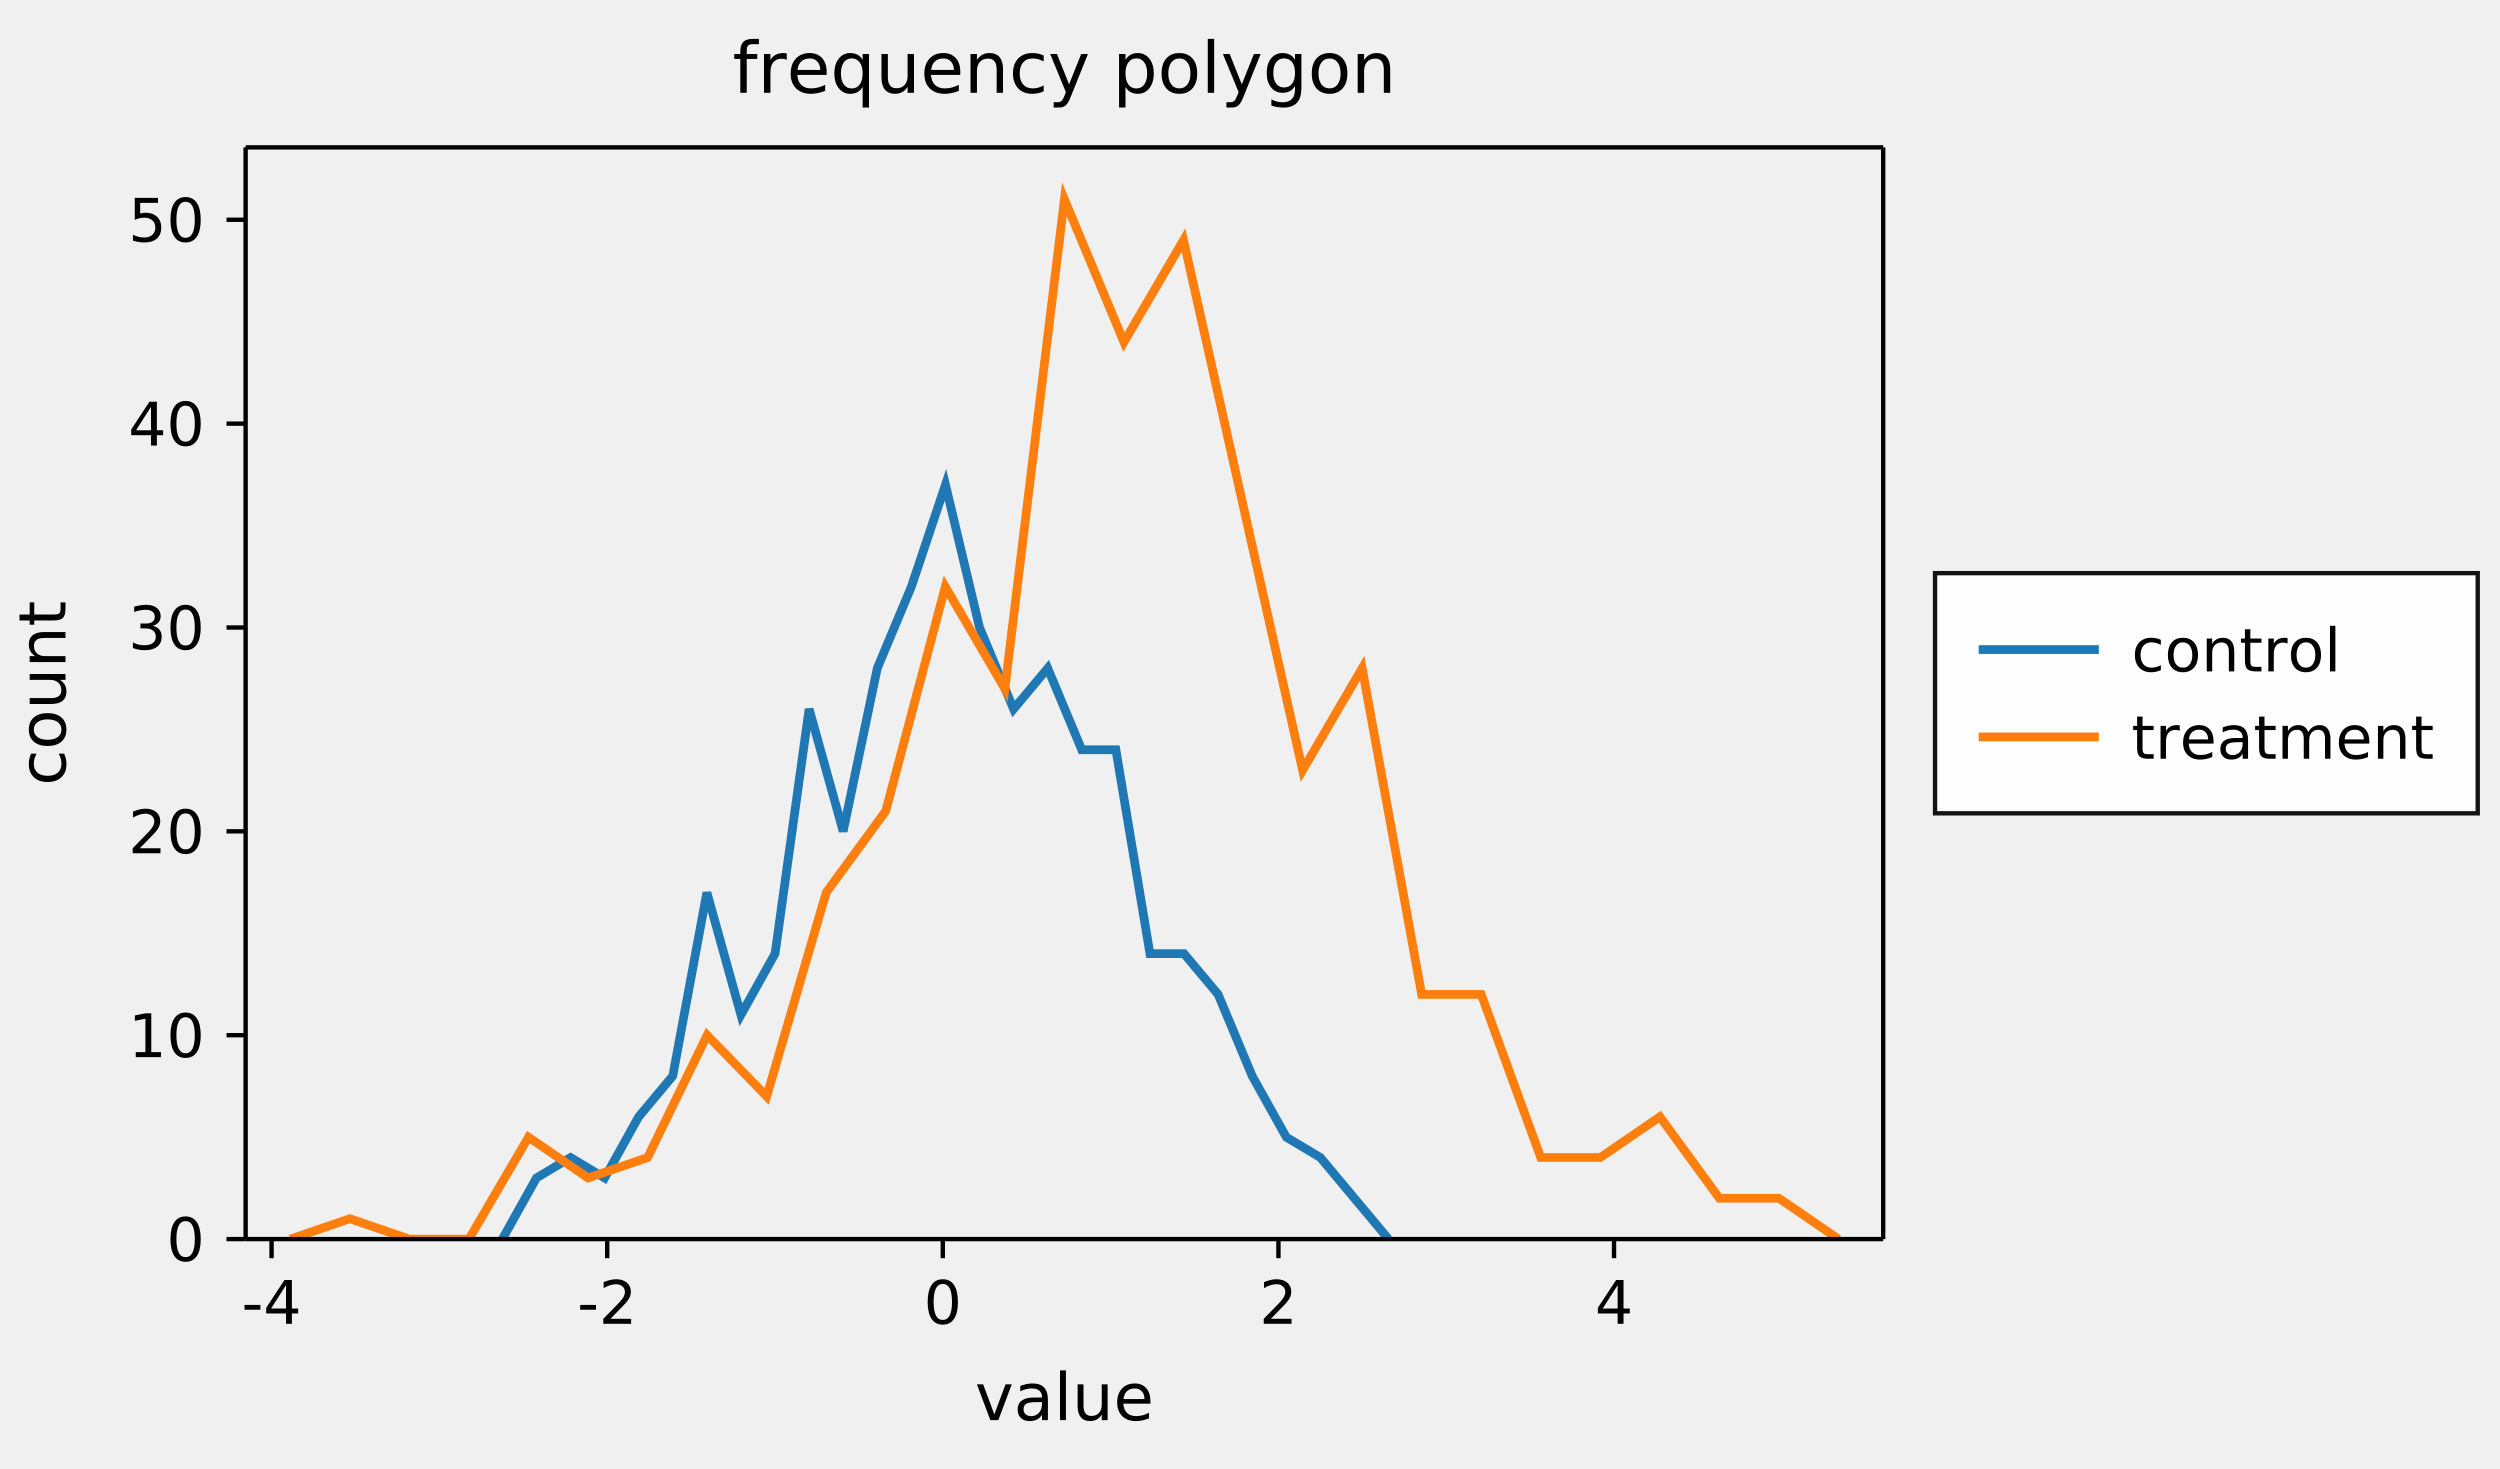
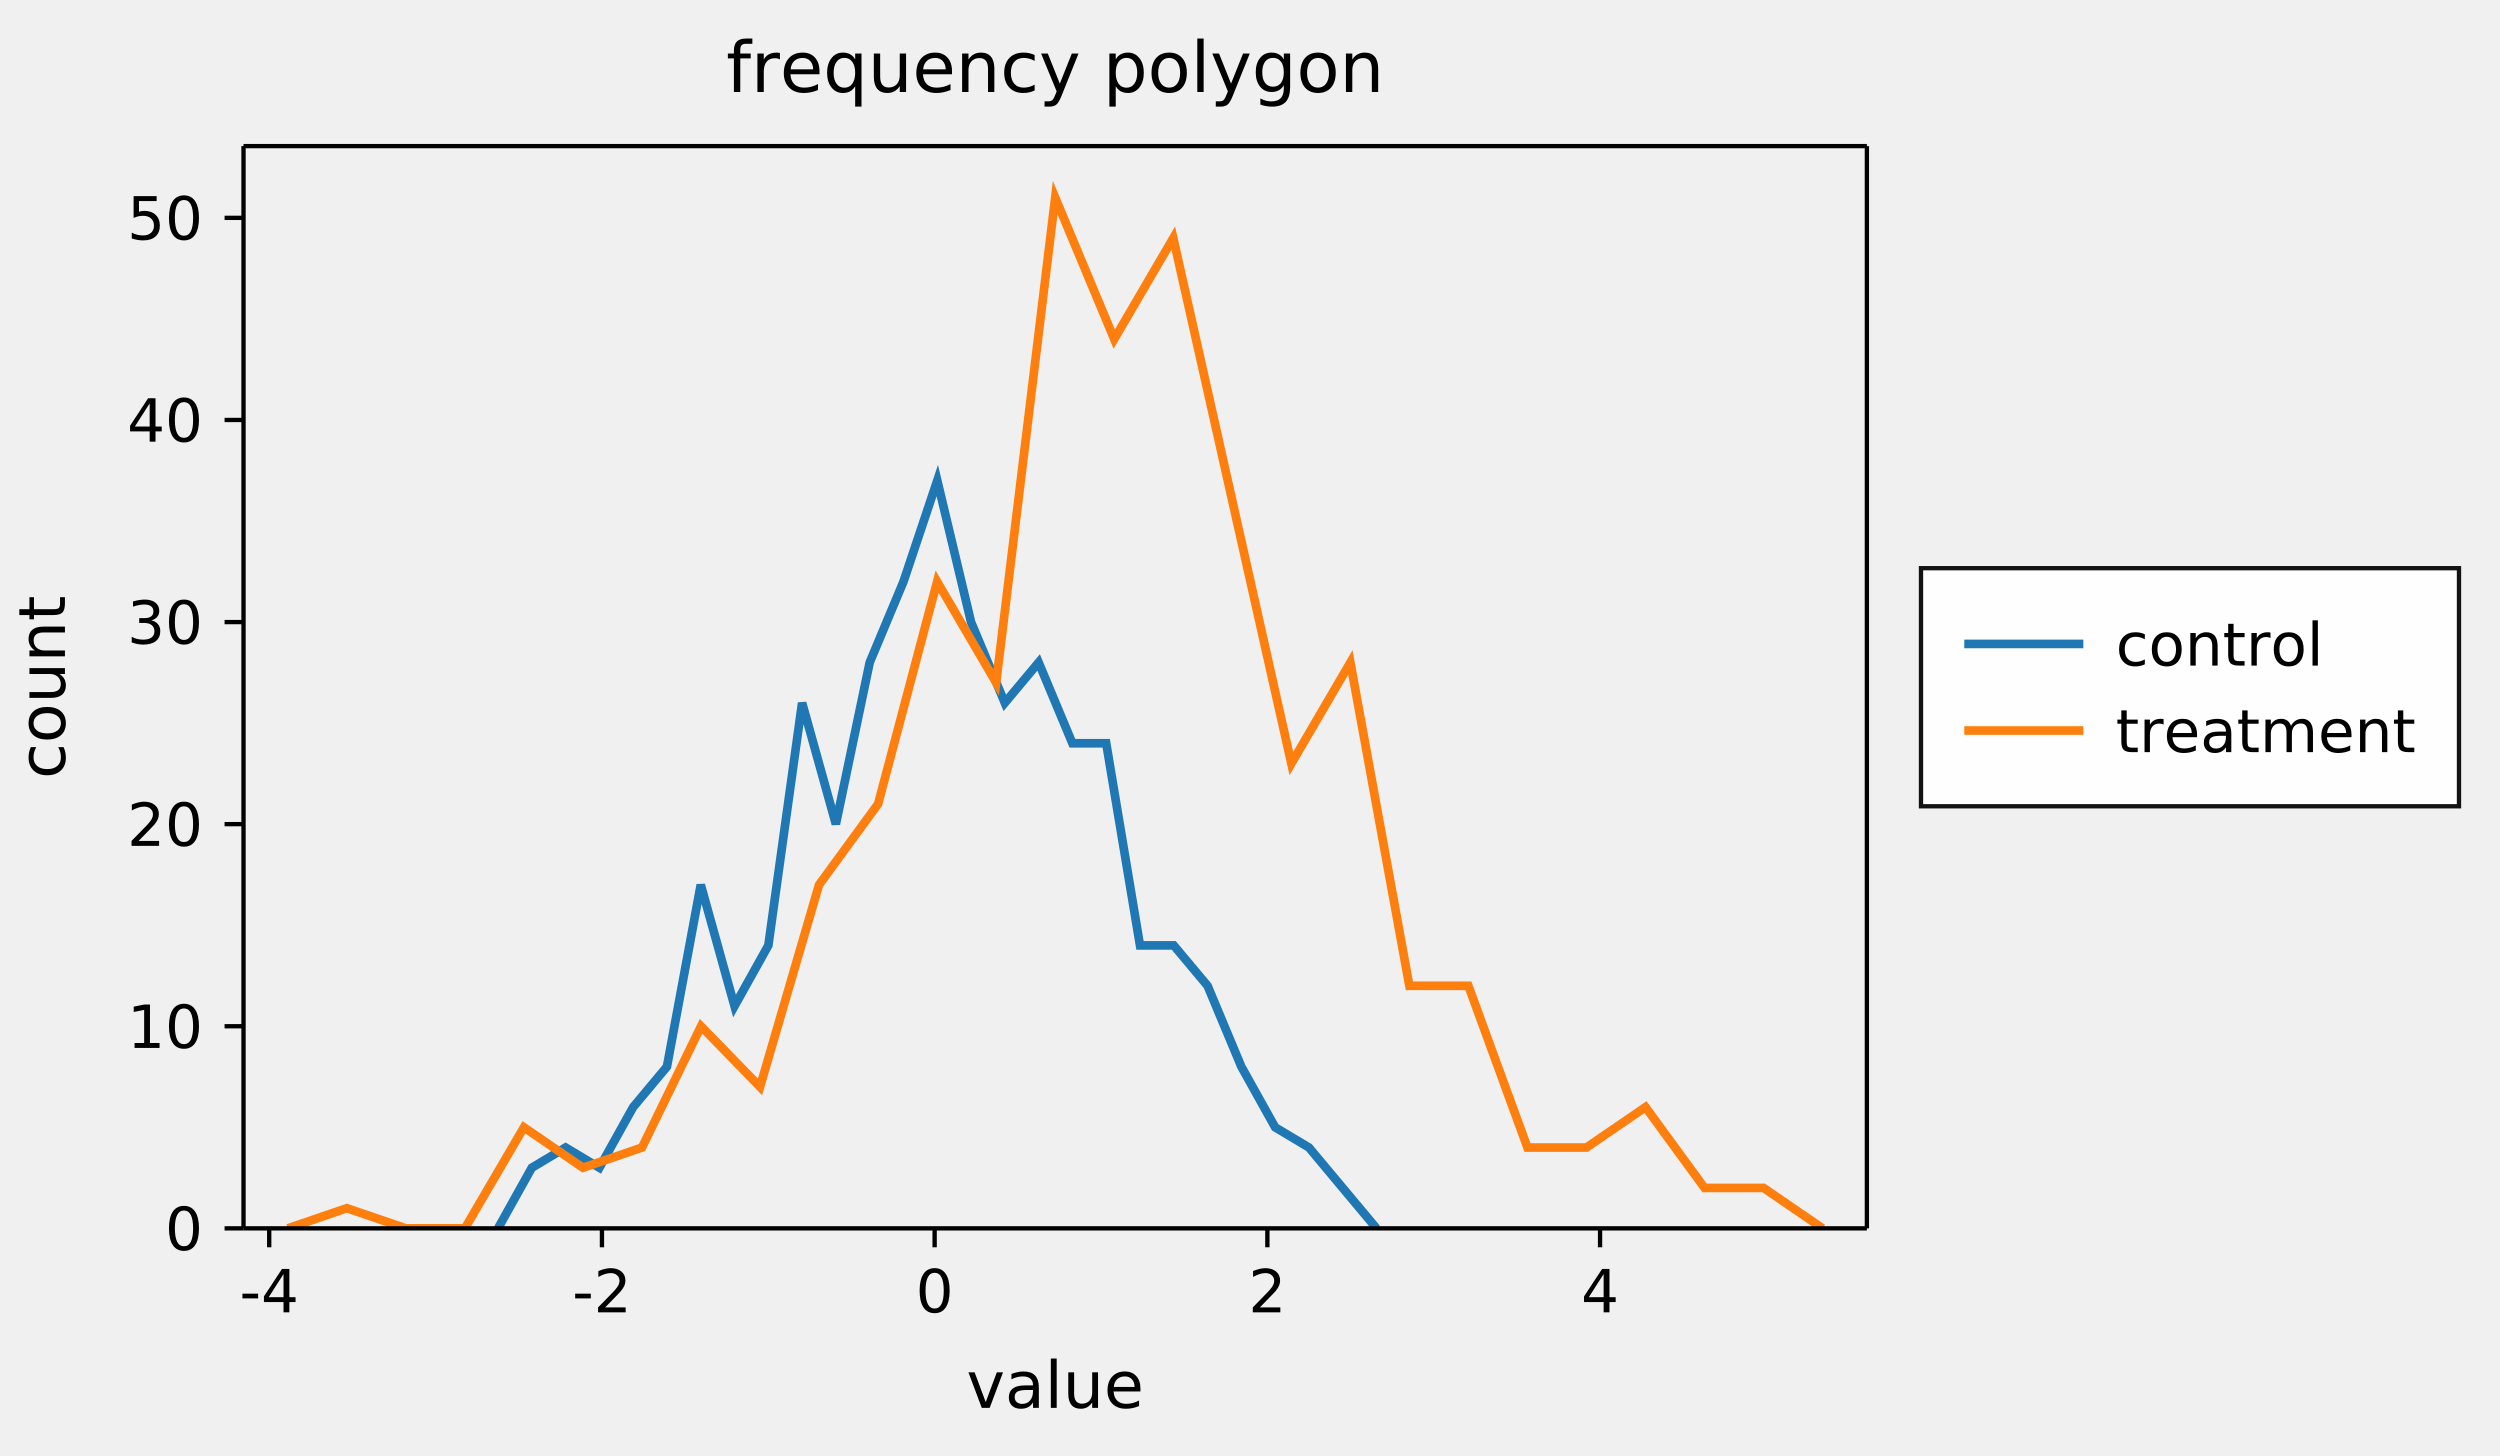
- <svg xmlns="http://www.w3.org/2000/svg" width="458" height="269" viewBox="0 0 458 269" font-family="DejaVu Sans, Bitstream Vera Sans, Verdana, Arial, sans-serif" font-size="11" style="background:#fff" data-plotlet-version="0.4.3" data-plotlet-schema="2" data-plotlet-kind="figure">
-   <g transform="translate(45,27)" data-plotlet-kind="panel" data-plotlet-title="frequency polygon" data-plotlet-xlabel="value" data-plotlet-ylabel="count" data-plotlet-xscale="linear" data-plotlet-yscale="linear" data-plotlet-xlim="-4.15454370502,5.6038723569" data-plotlet-ylim="0,53.55" data-plotlet-panel-bbox="0,0,458,269" data-plotlet-data-area="45,27,300,200">
+ <svg xmlns="http://www.w3.org/2000/svg" width="462" height="269" viewBox="0 0 462 269" font-family="DejaVu Sans, Bitstream Vera Sans, Verdana, Arial, sans-serif" font-size="11" style="background:#fff" data-plotlet-version="0.4.5" data-plotlet-schema="2" data-plotlet-kind="figure">
+   <g transform="translate(45,27)" data-plotlet-kind="panel" data-plotlet-title="frequency polygon" data-plotlet-xlabel="value" data-plotlet-ylabel="count" data-plotlet-xscale="linear" data-plotlet-yscale="linear" data-plotlet-xlim="-4.15454370502,5.6038723569" data-plotlet-ylim="0,53.55" data-plotlet-panel-bbox="0,0,462,269" data-plotlet-data-area="45,27,300,200">
    <svg x="0" y="0" width="300" height="200" overflow="hidden">
      <g class="plotlet-artist" data-plotlet-type="freqpoly" data-plotlet-index="0" data-plotlet-label="control" data-plotlet-color="#1f77b4">
        <path d="M47.03,200.00 L53.28,188.80 L59.52,185.06 L65.77,188.80 L72.01,177.59 L78.25,170.12 L84.50,136.51 L90.74,158.92 L96.99,147.71 L103.23,102.89 L109.47,125.30 L115.72,95.42 L121.96,80.49 L128.21,61.81 L134.45,87.96 L140.69,102.89 L146.94,95.42 L153.18,110.36 L159.43,110.36 L165.67,147.71 L171.91,147.71 L178.16,155.18 L184.40,170.12 L190.65,181.33 L196.89,185.06 L203.13,192.53 L209.38,200.00" fill="none" stroke="#1f77b4" stroke-width="1.6" />
      </g>
      <g class="plotlet-artist" data-plotlet-type="freqpoly" data-plotlet-index="1" data-plotlet-label="treatment" data-plotlet-color="#ff7f0e">
        <path d="M8.18,200.00 L19.09,196.27 L30.00,200.00 L40.91,200.00 L51.82,181.33 L62.73,188.80 L73.64,185.06 L84.55,162.65 L95.45,173.86 L106.36,136.51 L117.27,121.57 L128.18,80.49 L139.09,99.16 L150.00,9.52 L160.91,35.67 L171.82,16.99 L182.73,65.55 L193.64,114.10 L204.55,95.42 L215.45,155.18 L226.36,155.18 L237.27,185.06 L248.18,185.06 L259.09,177.59 L270.00,192.53 L280.91,192.53 L291.82,200.00" fill="none" stroke="#ff7f0e" stroke-width="1.6" />
      </g>
    </svg>
    <line x1="0" y1="0" x2="300" y2="0" stroke="#000000" stroke-width="0.8" />
    <line x1="0" y1="200" x2="300" y2="200" stroke="#000000" stroke-width="0.8" />
    <line x1="0" y1="0" x2="0" y2="200" stroke="#000000" stroke-width="0.8" />
    <line x1="300" y1="0" x2="300" y2="200" stroke="#000000" stroke-width="0.8" />
    <line x1="4.75" x2="4.75" y1="200" y2="203.5" stroke="#000000" stroke-width="0.8" />
    <path d="M-0.196 212.065H2.699V212.946H-0.196ZM7.394 208.445 4.654 212.726H7.394ZM7.109 207.5H8.473V212.726H9.617V213.628H8.473V215.519H7.394V213.628H3.774V212.581Z" fill="#000" />
    <line x1="66.24" x2="66.24" y1="200" y2="203.5" stroke="#000000" stroke-width="0.8" />
    <path d="M61.29 212.065H64.185V212.946H61.29ZM66.833 214.606H70.619V215.519H65.527V214.606Q66.145 213.967 67.211 212.89Q68.277 211.813 68.551 211.501Q69.072 210.916 69.279 210.51Q69.486 210.105 69.486 209.713Q69.486 209.074 69.038 208.671Q68.589 208.268 67.869 208.268Q67.359 208.268 66.792 208.445Q66.226 208.623 65.581 208.982V207.887Q66.236 207.624 66.806 207.489Q67.375 207.355 67.848 207.355Q69.094 207.355 69.835 207.978Q70.576 208.601 70.576 209.643Q70.576 210.137 70.391 210.58Q70.206 211.023 69.717 211.625Q69.583 211.781 68.863 212.525Q68.143 213.269 66.833 214.606Z" fill="#000" />
    <line x1="127.72" x2="127.72" y1="200" y2="203.5" stroke="#000000" stroke-width="0.8" />
    <path d="M127.719 208.214Q126.881 208.214 126.46 209.039Q126.038 209.863 126.038 211.518Q126.038 213.167 126.46 213.991Q126.881 214.815 127.719 214.815Q128.562 214.815 128.984 213.991Q129.406 213.167 129.406 211.518Q129.406 209.863 128.984 209.039Q128.562 208.214 127.719 208.214ZM127.719 207.355Q129.067 207.355 129.779 208.421Q130.491 209.487 130.491 211.518Q130.491 213.542 129.779 214.609Q129.067 215.675 127.719 215.675Q126.371 215.675 125.659 214.609Q124.948 213.542 124.948 211.518Q124.948 209.487 125.659 208.421Q126.371 207.355 127.719 207.355Z" fill="#000" />
    <line x1="189.21" x2="189.21" y1="200" y2="203.5" stroke="#000000" stroke-width="0.8" />
    <path d="M187.819 214.606H191.605V215.519H186.514V214.606Q187.131 213.967 188.197 212.89Q189.264 211.813 189.538 211.501Q190.059 210.916 190.265 210.51Q190.472 210.105 190.472 209.713Q190.472 209.074 190.024 208.671Q189.575 208.268 188.855 208.268Q188.345 208.268 187.779 208.445Q187.212 208.623 186.567 208.982V207.887Q187.223 207.624 187.792 207.489Q188.361 207.355 188.834 207.355Q190.08 207.355 190.821 207.978Q191.562 208.601 191.562 209.643Q191.562 210.137 191.377 210.58Q191.192 211.023 190.703 211.625Q190.569 211.781 189.849 212.525Q189.129 213.269 187.819 214.606Z" fill="#000" />
    <line x1="250.69" x2="250.69" y1="200" y2="203.5" stroke="#000000" stroke-width="0.8" />
    <path d="M251.351 208.445 248.611 212.726H251.351ZM251.066 207.5H252.43V212.726H253.574V213.628H252.43V215.519H251.351V213.628H247.73V212.581Z" fill="#000" />
    <line x1="0" x2="-3.5" y1="200.00" y2="200.00" stroke="#000000" stroke-width="0.8" />
    <path d="M-11.002 196.705Q-11.84 196.705 -12.261 197.529Q-12.683 198.354 -12.683 200.008Q-12.683 201.657 -12.261 202.481Q-11.84 203.306 -11.002 203.306Q-10.159 203.306 -9.737 202.481Q-9.315 201.657 -9.315 200.008Q-9.315 198.354 -9.737 197.529Q-10.159 196.705 -11.002 196.705ZM-11.002 195.845Q-9.654 195.845 -8.942 196.912Q-8.23 197.978 -8.23 200.008Q-8.23 202.033 -8.942 203.099Q-9.654 204.165 -11.002 204.165Q-12.35 204.165 -13.062 203.099Q-13.773 202.033 -13.773 200.008Q-13.773 197.978 -13.062 196.912Q-12.35 195.845 -11.002 195.845Z" fill="#000" />
    <line x1="0" x2="-3.5" y1="162.65" y2="162.65" stroke="#000000" stroke-width="0.8" />
    <path d="M-20.133 165.748H-18.36V159.63L-20.289 160.017V159.029L-18.371 158.642H-17.286V165.748H-15.514V166.661H-20.133ZM-11.002 159.357Q-11.84 159.357 -12.261 160.181Q-12.683 161.005 -12.683 162.66Q-12.683 164.309 -12.261 165.133Q-11.84 165.958 -11.002 165.958Q-10.159 165.958 -9.737 165.133Q-9.315 164.309 -9.315 162.66Q-9.315 161.005 -9.737 160.181Q-10.159 159.357 -11.002 159.357ZM-11.002 158.497Q-9.654 158.497 -8.942 159.563Q-8.23 160.63 -8.23 162.66Q-8.23 164.685 -8.942 165.751Q-9.654 166.817 -11.002 166.817Q-12.35 166.817 -13.062 165.751Q-13.773 164.685 -13.773 162.66Q-13.773 160.63 -13.062 159.563Q-12.35 158.497 -11.002 158.497Z" fill="#000" />
    <line x1="0" x2="-3.5" y1="125.30" y2="125.30" stroke="#000000" stroke-width="0.8" />
    <path d="M-19.386 128.4H-15.6V129.313H-20.691V128.4Q-20.074 127.761 -19.008 126.684Q-17.941 125.607 -17.667 125.295Q-17.146 124.71 -16.94 124.304Q-16.733 123.899 -16.733 123.507Q-16.733 122.868 -17.181 122.465Q-17.63 122.062 -18.35 122.062Q-18.86 122.062 -19.427 122.239Q-19.993 122.416 -20.638 122.776V121.681Q-19.982 121.417 -19.413 121.283Q-18.844 121.149 -18.371 121.149Q-17.125 121.149 -16.384 121.772Q-15.643 122.395 -15.643 123.437Q-15.643 123.931 -15.828 124.374Q-16.013 124.817 -16.502 125.419Q-16.636 125.575 -17.356 126.319Q-18.076 127.062 -19.386 128.4ZM-11.002 122.008Q-11.84 122.008 -12.261 122.833Q-12.683 123.657 -12.683 125.312Q-12.683 126.96 -12.261 127.785Q-11.84 128.609 -11.002 128.609Q-10.159 128.609 -9.737 127.785Q-9.315 126.96 -9.315 125.312Q-9.315 123.657 -9.737 122.833Q-10.159 122.008 -11.002 122.008ZM-11.002 121.149Q-9.654 121.149 -8.942 122.215Q-8.23 123.281 -8.23 125.312Q-8.23 127.336 -8.942 128.403Q-9.654 129.469 -11.002 129.469Q-12.35 129.469 -13.062 128.403Q-13.773 127.336 -13.773 125.312Q-13.773 123.281 -13.062 122.215Q-12.35 121.149 -11.002 121.149Z" fill="#000" />
    <line x1="0" x2="-3.5" y1="87.96" y2="87.96" stroke="#000000" stroke-width="0.8" />
    <path d="M-17.034 87.641Q-16.255 87.807 -15.817 88.334Q-15.379 88.86 -15.379 89.634Q-15.379 90.821 -16.196 91.471Q-17.012 92.12 -18.516 92.12Q-19.021 92.12 -19.555 92.021Q-20.09 91.922 -20.659 91.723V90.676Q-20.208 90.939 -19.671 91.073Q-19.134 91.207 -18.548 91.207Q-17.528 91.207 -16.993 90.805Q-16.459 90.402 -16.459 89.634Q-16.459 88.925 -16.956 88.525Q-17.453 88.124 -18.339 88.124H-19.273V87.233H-18.296Q-17.496 87.233 -17.071 86.913Q-16.647 86.594 -16.647 85.992Q-16.647 85.374 -17.085 85.044Q-17.522 84.714 -18.339 84.714Q-18.785 84.714 -19.295 84.81Q-19.805 84.907 -20.417 85.111V84.144Q-19.8 83.973 -19.26 83.887Q-18.72 83.801 -18.242 83.801Q-17.007 83.801 -16.287 84.362Q-15.567 84.923 -15.567 85.879Q-15.567 86.545 -15.949 87.004Q-16.33 87.464 -17.034 87.641ZM-11.002 84.66Q-11.84 84.66 -12.261 85.484Q-12.683 86.309 -12.683 87.963Q-12.683 89.612 -12.261 90.437Q-11.84 91.261 -11.002 91.261Q-10.159 91.261 -9.737 90.437Q-9.315 89.612 -9.315 87.963Q-9.315 86.309 -9.737 85.484Q-10.159 84.66 -11.002 84.66ZM-11.002 83.801Q-9.654 83.801 -8.942 84.867Q-8.23 85.933 -8.23 87.963Q-8.23 89.988 -8.942 91.054Q-9.654 92.12 -11.002 92.12Q-12.35 92.12 -13.062 91.054Q-13.773 89.988 -13.773 87.963Q-13.773 85.933 -13.062 84.867Q-12.35 83.801 -11.002 83.801Z" fill="#000" />
    <line x1="0" x2="-3.5" y1="50.61" y2="50.61" stroke="#000000" stroke-width="0.8" />
    <path d="M-17.34 47.543 -20.079 51.823H-17.34ZM-17.625 46.597H-16.26V51.823H-15.116V52.726H-16.26V54.616H-17.34V52.726H-20.96V51.678ZM-11.002 47.312Q-11.84 47.312 -12.261 48.136Q-12.683 48.961 -12.683 50.615Q-12.683 52.264 -12.261 53.088Q-11.84 53.913 -11.002 53.913Q-10.159 53.913 -9.737 53.088Q-9.315 52.264 -9.315 50.615Q-9.315 48.961 -9.737 48.136Q-10.159 47.312 -11.002 47.312ZM-11.002 46.452Q-9.654 46.452 -8.942 47.519Q-8.23 48.585 -8.23 50.615Q-8.23 52.64 -8.942 53.706Q-9.654 54.772 -11.002 54.772Q-12.35 54.772 -13.062 53.706Q-13.773 52.64 -13.773 50.615Q-13.773 48.585 -13.062 47.519Q-12.35 46.452 -11.002 46.452Z" fill="#000" />
    <line x1="0" x2="-3.5" y1="13.26" y2="13.26" stroke="#000000" stroke-width="0.8" />
    <path d="M-20.31 9.249H-16.051V10.162H-19.316V12.128Q-19.08 12.047 -18.844 12.007Q-18.607 11.967 -18.371 11.967Q-17.028 11.967 -16.244 12.703Q-15.46 13.439 -15.46 14.695Q-15.46 15.99 -16.266 16.707Q-17.071 17.424 -18.538 17.424Q-19.042 17.424 -19.566 17.338Q-20.09 17.252 -20.648 17.08V15.99Q-20.165 16.253 -19.649 16.382Q-19.134 16.511 -18.559 16.511Q-17.63 16.511 -17.087 16.022Q-16.545 15.533 -16.545 14.695Q-16.545 13.858 -17.087 13.369Q-17.63 12.88 -18.559 12.88Q-18.994 12.88 -19.427 12.977Q-19.859 13.073 -20.31 13.277ZM-11.002 9.963Q-11.84 9.963 -12.261 10.788Q-12.683 11.612 -12.683 13.267Q-12.683 14.916 -12.261 15.74Q-11.84 16.565 -11.002 16.565Q-10.159 16.565 -9.737 15.74Q-9.315 14.916 -9.315 13.267Q-9.315 11.612 -9.737 10.788Q-10.159 9.963 -11.002 9.963ZM-11.002 9.104Q-9.654 9.104 -8.942 10.17Q-8.23 11.236 -8.23 13.267Q-8.23 15.292 -8.942 16.358Q-9.654 17.424 -11.002 17.424Q-12.35 17.424 -13.062 16.358Q-13.773 15.292 -13.773 13.267Q-13.773 11.236 -13.062 10.17Q-12.35 9.104 -11.002 9.104Z" fill="#000" />
    <path d="M133.969 226.607H135.111L137.162 232.115L139.213 226.607H140.355L137.895 233.17H136.43ZM144.826 229.871Q143.52 229.871 143.016 230.17Q142.512 230.469 142.512 231.189Q142.512 231.764 142.89 232.101Q143.268 232.438 143.918 232.438Q144.814 232.438 145.356 231.802Q145.898 231.166 145.898 230.111V229.871ZM146.977 229.426V233.17H145.898V232.174Q145.529 232.771 144.979 233.056Q144.428 233.34 143.631 233.34Q142.623 233.34 142.028 232.774Q141.434 232.209 141.434 231.26Q141.434 230.152 142.175 229.59Q142.916 229.027 144.387 229.027H145.898V228.922Q145.898 228.178 145.409 227.771Q144.92 227.363 144.035 227.363Q143.473 227.363 142.939 227.498Q142.406 227.633 141.914 227.902V226.906Q142.506 226.678 143.062 226.563Q143.619 226.449 144.146 226.449Q145.57 226.449 146.273 227.188Q146.977 227.926 146.977 229.426ZM149.197 224.053H150.275V233.17H149.197ZM152.42 230.58V226.607H153.498V230.539Q153.498 231.471 153.861 231.937Q154.225 232.402 154.951 232.402Q155.824 232.402 156.331 231.846Q156.838 231.289 156.838 230.328V226.607H157.916V233.17H156.838V232.162Q156.445 232.76 155.927 233.05Q155.408 233.34 154.723 233.34Q153.592 233.34 153.006 232.637Q152.42 231.934 152.42 230.58ZM155.133 226.449ZM165.75 229.619V230.146H160.793Q160.863 231.26 161.464 231.843Q162.064 232.426 163.137 232.426Q163.758 232.426 164.341 232.273Q164.924 232.121 165.498 231.816V232.836Q164.918 233.082 164.309 233.211Q163.699 233.34 163.072 233.34Q161.502 233.34 160.585 232.426Q159.668 231.512 159.668 229.953Q159.668 228.342 160.538 227.396Q161.408 226.449 162.885 226.449Q164.209 226.449 164.979 227.302Q165.75 228.154 165.75 229.619ZM164.672 229.303Q164.66 228.418 164.177 227.891Q163.693 227.363 162.896 227.363Q161.994 227.363 161.452 227.873Q160.91 228.383 160.828 229.309Z" fill="#000" />
    <g transform="translate(-33.0,100.0) rotate(-90)">
      <path d="M-11.074 -6.311V-5.303Q-11.531 -5.555 -11.991 -5.681Q-12.451 -5.807 -12.92 -5.807Q-13.969 -5.807 -14.549 -5.142Q-15.129 -4.477 -15.129 -3.275Q-15.129 -2.074 -14.549 -1.409Q-13.969 -0.744 -12.92 -0.744Q-12.451 -0.744 -11.991 -0.87Q-11.531 -0.996 -11.074 -1.248V-0.252Q-11.525 -0.041 -12.009 0.064Q-12.492 0.17 -13.037 0.17Q-14.52 0.17 -15.393 -0.762Q-16.266 -1.693 -16.266 -3.275Q-16.266 -4.881 -15.384 -5.801Q-14.502 -6.721 -12.967 -6.721Q-12.469 -6.721 -11.994 -6.618Q-11.52 -6.516 -11.074 -6.311ZM-6.656 -5.807Q-7.523 -5.807 -8.027 -5.13Q-8.531 -4.453 -8.531 -3.275Q-8.531 -2.098 -8.03 -1.421Q-7.529 -0.744 -6.656 -0.744Q-5.795 -0.744 -5.291 -1.424Q-4.787 -2.104 -4.787 -3.275Q-4.787 -4.441 -5.291 -5.124Q-5.795 -5.807 -6.656 -5.807ZM-6.656 -6.721Q-5.25 -6.721 -4.447 -5.807Q-3.645 -4.893 -3.645 -3.275Q-3.645 -1.664 -4.447 -0.747Q-5.25 0.17 -6.656 0.17Q-8.068 0.17 -8.868 -0.747Q-9.668 -1.664 -9.668 -3.275Q-9.668 -4.893 -8.868 -5.807Q-8.068 -6.721 -6.656 -6.721ZM-1.969 -2.59V-6.562H-0.891V-2.631Q-0.891 -1.699 -0.527 -1.233Q-0.164 -0.768 0.562 -0.768Q1.436 -0.768 1.942 -1.324Q2.449 -1.881 2.449 -2.842V-6.562H3.527V0.0H2.449V-1.008Q2.057 -0.41 1.538 -0.12Q1.02 0.17 0.334 0.17Q-0.797 0.17 -1.383 -0.533Q-1.969 -1.236 -1.969 -2.59ZM0.744 -6.721ZM11.203 -3.961V0.0H10.125V-3.926Q10.125 -4.857 9.762 -5.32Q9.398 -5.783 8.672 -5.783Q7.799 -5.783 7.295 -5.227Q6.791 -4.67 6.791 -3.709V0.0H5.707V-6.562H6.791V-5.543Q7.178 -6.135 7.702 -6.428Q8.227 -6.721 8.912 -6.721Q10.043 -6.721 10.623 -6.021Q11.203 -5.32 11.203 -3.961ZM14.42 -8.426V-6.562H16.641V-5.725H14.42V-2.162Q14.42 -1.359 14.64 -1.131Q14.859 -0.902 15.533 -0.902H16.641V0.0H15.533Q14.285 0.0 13.811 -0.466Q13.336 -0.932 13.336 -2.162V-5.725H12.545V-6.562H13.336V-8.426Z" fill="#000" />
    </g>
    <path d="M94.036 -19.877V-18.906H92.919Q92.29 -18.906 92.046 -18.652Q91.802 -18.398 91.802 -17.738V-17.109H93.725V-16.202H91.802V-10.0H90.627V-16.202H89.51V-17.109H90.627V-17.604Q90.627 -18.792 91.179 -19.334Q91.732 -19.877 92.931 -19.877ZM99.133 -16.018Q98.936 -16.132 98.705 -16.186Q98.473 -16.24 98.194 -16.24Q97.203 -16.24 96.673 -15.595Q96.143 -14.951 96.143 -13.745V-10.0H94.969V-17.109H96.143V-16.005Q96.511 -16.652 97.102 -16.967Q97.692 -17.281 98.536 -17.281Q98.657 -17.281 98.803 -17.265Q98.949 -17.249 99.127 -17.217ZM106.439 -13.847V-13.275H101.069Q101.145 -12.069 101.796 -11.438Q102.447 -10.806 103.608 -10.806Q104.281 -10.806 104.913 -10.971Q105.544 -11.136 106.166 -11.466V-10.362Q105.538 -10.095 104.878 -9.956Q104.218 -9.816 103.538 -9.816Q101.837 -9.816 100.844 -10.806Q99.85 -11.796 99.85 -13.485Q99.85 -15.23 100.793 -16.256Q101.736 -17.281 103.335 -17.281Q104.77 -17.281 105.604 -16.357Q106.439 -15.434 106.439 -13.847ZM105.271 -14.189Q105.259 -15.148 104.735 -15.719Q104.211 -16.291 103.348 -16.291Q102.37 -16.291 101.783 -15.738Q101.196 -15.186 101.107 -14.183ZM109.054 -13.548Q109.054 -12.26 109.584 -11.527Q110.115 -10.793 111.041 -10.793Q111.968 -10.793 112.501 -11.527Q113.034 -12.26 113.034 -13.548Q113.034 -14.837 112.501 -15.57Q111.968 -16.303 111.041 -16.303Q110.115 -16.303 109.584 -15.57Q109.054 -14.837 109.054 -13.548ZM113.034 -11.066Q112.666 -10.432 112.104 -10.124Q111.543 -9.816 110.756 -9.816Q109.467 -9.816 108.658 -10.844Q107.848 -11.873 107.848 -13.548Q107.848 -15.224 108.658 -16.252Q109.467 -17.281 110.756 -17.281Q111.543 -17.281 112.104 -16.973Q112.666 -16.665 113.034 -16.03V-17.109H114.202V-7.296H113.034ZM116.488 -12.806V-17.109H117.656V-12.85Q117.656 -11.841 118.049 -11.336Q118.443 -10.832 119.23 -10.832Q120.176 -10.832 120.725 -11.435Q121.274 -12.038 121.274 -13.079V-17.109H122.442V-10.0H121.274V-11.092Q120.848 -10.444 120.287 -10.13Q119.725 -9.816 118.982 -9.816Q117.757 -9.816 117.122 -10.578Q116.488 -11.339 116.488 -12.806ZM119.427 -17.281ZM130.928 -13.847V-13.275H125.558Q125.635 -12.069 126.285 -11.438Q126.936 -10.806 128.097 -10.806Q128.77 -10.806 129.402 -10.971Q130.033 -11.136 130.656 -11.466V-10.362Q130.027 -10.095 129.367 -9.956Q128.707 -9.816 128.028 -9.816Q126.326 -9.816 125.333 -10.806Q124.34 -11.796 124.34 -13.485Q124.34 -15.23 125.282 -16.256Q126.225 -17.281 127.824 -17.281Q129.259 -17.281 130.094 -16.357Q130.928 -15.434 130.928 -13.847ZM129.76 -14.189Q129.748 -15.148 129.224 -15.719Q128.7 -16.291 127.837 -16.291Q126.86 -16.291 126.272 -15.738Q125.685 -15.186 125.596 -14.183ZM138.755 -14.291V-10.0H137.587V-14.253Q137.587 -15.262 137.194 -15.764Q136.8 -16.265 136.013 -16.265Q135.067 -16.265 134.521 -15.662Q133.975 -15.059 133.975 -14.018V-10.0H132.801V-17.109H133.975V-16.005Q134.394 -16.646 134.962 -16.963Q135.531 -17.281 136.273 -17.281Q137.498 -17.281 138.127 -16.522Q138.755 -15.764 138.755 -14.291ZM146.201 -16.836V-15.745Q145.706 -16.018 145.208 -16.154Q144.709 -16.291 144.201 -16.291Q143.065 -16.291 142.437 -15.57Q141.808 -14.85 141.808 -13.548Q141.808 -12.247 142.437 -11.527Q143.065 -10.806 144.201 -10.806Q144.709 -10.806 145.208 -10.943Q145.706 -11.079 146.201 -11.352V-10.273Q145.712 -10.044 145.188 -9.93Q144.665 -9.816 144.074 -9.816Q142.469 -9.816 141.523 -10.825Q140.577 -11.834 140.577 -13.548Q140.577 -15.288 141.532 -16.284Q142.488 -17.281 144.151 -17.281Q144.69 -17.281 145.204 -17.17Q145.719 -17.059 146.201 -16.836ZM151.19 -9.34Q150.695 -8.07 150.225 -7.683Q149.756 -7.296 148.969 -7.296H148.035V-8.273H148.721Q149.203 -8.273 149.47 -8.502Q149.737 -8.73 150.06 -9.581L150.27 -10.114L147.394 -17.109H148.632L150.854 -11.549L153.075 -17.109H154.313ZM161.188 -11.066V-7.296H160.013V-17.109H161.188V-16.03Q161.556 -16.665 162.118 -16.973Q162.679 -17.281 163.46 -17.281Q164.755 -17.281 165.564 -16.252Q166.374 -15.224 166.374 -13.548Q166.374 -11.873 165.564 -10.844Q164.755 -9.816 163.46 -9.816Q162.679 -9.816 162.118 -10.124Q161.556 -10.432 161.188 -11.066ZM165.161 -13.548Q165.161 -14.837 164.631 -15.57Q164.101 -16.303 163.175 -16.303Q162.248 -16.303 161.718 -15.57Q161.188 -14.837 161.188 -13.548Q161.188 -12.26 161.718 -11.527Q162.248 -10.793 163.175 -10.793Q164.101 -10.793 164.631 -11.527Q165.161 -12.26 165.161 -13.548ZM171.065 -16.291Q170.125 -16.291 169.579 -15.557Q169.033 -14.824 169.033 -13.548Q169.033 -12.272 169.576 -11.539Q170.119 -10.806 171.065 -10.806Q171.998 -10.806 172.544 -11.542Q173.09 -12.279 173.09 -13.548Q173.09 -14.812 172.544 -15.551Q171.998 -16.291 171.065 -16.291ZM171.065 -17.281Q172.588 -17.281 173.458 -16.291Q174.327 -15.3 174.327 -13.548Q174.327 -11.803 173.458 -10.809Q172.588 -9.816 171.065 -9.816Q169.535 -9.816 168.668 -10.809Q167.802 -11.803 167.802 -13.548Q167.802 -15.3 168.668 -16.291Q169.535 -17.281 171.065 -17.281ZM176.263 -19.877H177.431V-10.0H176.263ZM182.833 -9.34Q182.338 -8.07 181.868 -7.683Q181.399 -7.296 180.612 -7.296H179.678V-8.273H180.364Q180.846 -8.273 181.113 -8.502Q181.38 -8.73 181.703 -9.581L181.913 -10.114L179.037 -17.109H180.275L182.497 -11.549L184.719 -17.109H185.956ZM192.247 -13.637Q192.247 -14.907 191.723 -15.605Q191.199 -16.303 190.254 -16.303Q189.314 -16.303 188.791 -15.605Q188.267 -14.907 188.267 -13.637Q188.267 -12.374 188.791 -11.676Q189.314 -10.978 190.254 -10.978Q191.199 -10.978 191.723 -11.676Q192.247 -12.374 192.247 -13.637ZM193.415 -10.882Q193.415 -9.067 192.609 -8.181Q191.802 -7.296 190.139 -7.296Q189.524 -7.296 188.978 -7.388Q188.432 -7.48 187.918 -7.67V-8.807Q188.432 -8.527 188.933 -8.394Q189.435 -8.261 189.955 -8.261Q191.104 -8.261 191.676 -8.861Q192.247 -9.46 192.247 -10.673V-11.25Q191.885 -10.622 191.32 -10.311Q190.755 -10.0 189.968 -10.0Q188.66 -10.0 187.861 -10.997Q187.061 -11.993 187.061 -13.637Q187.061 -15.288 187.861 -16.284Q188.66 -17.281 189.968 -17.281Q190.755 -17.281 191.32 -16.97Q191.885 -16.659 192.247 -16.03V-17.109H193.415ZM198.575 -16.291Q197.636 -16.291 197.09 -15.557Q196.544 -14.824 196.544 -13.548Q196.544 -12.272 197.087 -11.539Q197.63 -10.806 198.575 -10.806Q199.509 -10.806 200.054 -11.542Q200.6 -12.279 200.6 -13.548Q200.6 -14.812 200.054 -15.551Q199.509 -16.291 198.575 -16.291ZM198.575 -17.281Q200.099 -17.281 200.969 -16.291Q201.838 -15.3 201.838 -13.548Q201.838 -11.803 200.969 -10.809Q200.099 -9.816 198.575 -9.816Q197.046 -9.816 196.179 -10.809Q195.313 -11.803 195.313 -13.548Q195.313 -15.3 196.179 -16.291Q197.046 -17.281 198.575 -17.281ZM209.684 -14.291V-10.0H208.516V-14.253Q208.516 -15.262 208.122 -15.764Q207.729 -16.265 206.942 -16.265Q205.996 -16.265 205.45 -15.662Q204.904 -15.059 204.904 -14.018V-10.0H203.73V-17.109H204.904V-16.005Q205.323 -16.646 205.891 -16.963Q206.459 -17.281 207.202 -17.281Q208.427 -17.281 209.055 -16.522Q209.684 -15.764 209.684 -14.291Z" fill="#000" />
-     <g transform="translate(309.50,78.00)">
+     <g transform="translate(310.00,78.00)">
      <rect x="0" y="0" width="99.42" height="44" fill="#ffffff" stroke="#000000" stroke-width="0.8" opacity="0.92" />
      <line x1="8.00" x2="30.00" y1="14.00" y2="14.00" stroke="#1f77b4" stroke-width="1.6" />
      <path d="M41.366 12.215V13.139Q40.947 12.908 40.525 12.793Q40.104 12.677 39.674 12.677Q38.712 12.677 38.181 13.287Q37.649 13.896 37.649 14.998Q37.649 16.099 38.181 16.708Q38.712 17.318 39.674 17.318Q40.104 17.318 40.525 17.202Q40.947 17.087 41.366 16.856V17.769Q40.952 17.962 40.509 18.059Q40.066 18.156 39.566 18.156Q38.208 18.156 37.407 17.302Q36.607 16.448 36.607 14.998Q36.607 13.526 37.415 12.683Q38.224 11.839 39.631 11.839Q40.087 11.839 40.522 11.933Q40.958 12.027 41.366 12.215ZM45.416 12.677Q44.621 12.677 44.159 13.298Q43.697 13.918 43.697 14.998Q43.697 16.077 44.156 16.698Q44.615 17.318 45.416 17.318Q46.205 17.318 46.667 16.695Q47.129 16.072 47.129 14.998Q47.129 13.929 46.667 13.303Q46.205 12.677 45.416 12.677ZM45.416 11.839Q46.705 11.839 47.44 12.677Q48.176 13.515 48.176 14.998Q48.176 16.475 47.44 17.315Q46.705 18.156 45.416 18.156Q44.121 18.156 43.388 17.315Q42.655 16.475 42.655 14.998Q42.655 13.515 43.388 12.677Q44.121 11.839 45.416 11.839ZM54.815 14.369V18.0H53.827V14.401Q53.827 13.547 53.494 13.123Q53.161 12.699 52.495 12.699Q51.694 12.699 51.232 13.209Q50.771 13.719 50.771 14.6V18.0H49.777V11.984H50.771V12.919Q51.125 12.376 51.606 12.108Q52.086 11.839 52.715 11.839Q53.751 11.839 54.283 12.481Q54.815 13.123 54.815 14.369ZM57.764 10.276V11.984H59.799V12.752H57.764V16.018Q57.764 16.754 57.965 16.963Q58.167 17.173 58.784 17.173H59.799V18.0H58.784Q57.64 18.0 57.205 17.573Q56.77 17.146 56.77 16.018V12.752H56.045V11.984H56.77V10.276ZM64.585 12.908Q64.418 12.812 64.222 12.766Q64.026 12.72 63.79 12.72Q62.952 12.72 62.504 13.265Q62.055 13.811 62.055 14.831V18.0H61.062V11.984H62.055V12.919Q62.367 12.371 62.866 12.105Q63.366 11.839 64.08 11.839Q64.182 11.839 64.306 11.853Q64.429 11.866 64.58 11.893ZM67.953 12.677Q67.158 12.677 66.696 13.298Q66.234 13.918 66.234 14.998Q66.234 16.077 66.693 16.698Q67.152 17.318 67.953 17.318Q68.742 17.318 69.204 16.695Q69.666 16.072 69.666 14.998Q69.666 13.929 69.204 13.303Q68.742 12.677 67.953 12.677ZM67.953 11.839Q69.242 11.839 69.978 12.677Q70.713 13.515 70.713 14.998Q70.713 16.475 69.978 17.315Q69.242 18.156 67.953 18.156Q66.658 18.156 65.925 17.315Q65.192 16.475 65.192 14.998Q65.192 13.515 65.925 12.677Q66.658 11.839 67.953 11.839ZM72.352 9.643H73.34V18.0H72.352Z" fill="#000" />
      <line x1="8.00" x2="30.00" y1="30.00" y2="30.00" stroke="#ff7f0e" stroke-width="1.6" />
      <path d="M38.014 26.276V27.984H40.05V28.752H38.014V32.018Q38.014 32.754 38.216 32.963Q38.417 33.173 39.035 33.173H40.05V34.0H39.035Q37.891 34.0 37.456 33.573Q37.021 33.146 37.021 32.018V28.752H36.295V27.984H37.021V26.276ZM44.835 28.908Q44.669 28.812 44.473 28.766Q44.277 28.72 44.041 28.72Q43.203 28.72 42.754 29.265Q42.306 29.811 42.306 30.831V34.0H41.312V27.984H42.306V28.919Q42.617 28.371 43.117 28.105Q43.616 27.839 44.331 27.839Q44.433 27.839 44.556 27.853Q44.68 27.866 44.83 27.893ZM51.018 30.745V31.229H46.474Q46.538 32.249 47.089 32.783Q47.639 33.318 48.622 33.318Q49.191 33.318 49.726 33.178Q50.26 33.039 50.787 32.759V33.694Q50.255 33.919 49.696 34.038Q49.138 34.156 48.563 34.156Q47.124 34.156 46.283 33.318Q45.442 32.48 45.442 31.051Q45.442 29.574 46.24 28.707Q47.038 27.839 48.391 27.839Q49.605 27.839 50.311 28.621Q51.018 29.402 51.018 30.745ZM50.029 30.455Q50.019 29.644 49.575 29.161Q49.132 28.677 48.402 28.677Q47.575 28.677 47.078 29.145Q46.581 29.612 46.506 30.46ZM55.374 30.976Q54.176 30.976 53.714 31.25Q53.252 31.524 53.252 32.185Q53.252 32.711 53.598 33.02Q53.945 33.329 54.541 33.329Q55.363 33.329 55.86 32.746Q56.356 32.163 56.356 31.196V30.976ZM57.345 30.568V34.0H56.356V33.087Q56.018 33.635 55.513 33.895Q55.008 34.156 54.278 34.156Q53.354 34.156 52.809 33.637Q52.264 33.119 52.264 32.249Q52.264 31.234 52.943 30.718Q53.623 30.203 54.971 30.203H56.356V30.106Q56.356 29.424 55.908 29.051Q55.459 28.677 54.648 28.677Q54.133 28.677 53.644 28.801Q53.155 28.924 52.704 29.171V28.258Q53.247 28.049 53.757 27.944Q54.267 27.839 54.75 27.839Q56.056 27.839 56.7 28.516Q57.345 29.193 57.345 30.568ZM60.358 26.276V27.984H62.394V28.752H60.358V32.018Q60.358 32.754 60.559 32.963Q60.761 33.173 61.378 33.173H62.394V34.0H61.378Q60.234 34.0 59.799 33.573Q59.364 33.146 59.364 32.018V28.752H58.639V27.984H59.364V26.276ZM68.377 29.139Q68.748 28.473 69.263 28.156Q69.779 27.839 70.477 27.839Q71.417 27.839 71.927 28.497Q72.438 29.155 72.438 30.369V34.0H71.444V30.401Q71.444 29.537 71.138 29.118Q70.832 28.699 70.203 28.699Q69.435 28.699 68.989 29.209Q68.543 29.719 68.543 30.6V34.0H67.55V30.401Q67.55 29.531 67.244 29.115Q66.938 28.699 66.298 28.699Q65.541 28.699 65.095 29.212Q64.649 29.725 64.649 30.6V34.0H63.656V27.984H64.649V28.919Q64.988 28.366 65.46 28.103Q65.933 27.839 66.583 27.839Q67.238 27.839 67.698 28.172Q68.157 28.505 68.377 29.139ZM79.554 30.745V31.229H75.01Q75.075 32.249 75.625 32.783Q76.176 33.318 77.159 33.318Q77.728 33.318 78.262 33.178Q78.797 33.039 79.323 32.759V33.694Q78.792 33.919 78.233 34.038Q77.674 34.156 77.1 34.156Q75.66 34.156 74.82 33.318Q73.979 32.48 73.979 31.051Q73.979 29.574 74.777 28.707Q75.574 27.839 76.928 27.839Q78.142 27.839 78.848 28.621Q79.554 29.402 79.554 30.745ZM78.566 30.455Q78.555 29.644 78.112 29.161Q77.669 28.677 76.938 28.677Q76.111 28.677 75.615 29.145Q75.118 29.612 75.042 30.46ZM86.177 30.369V34.0H85.188V30.401Q85.188 29.547 84.855 29.123Q84.522 28.699 83.856 28.699Q83.056 28.699 82.594 29.209Q82.132 29.719 82.132 30.6V34.0H81.139V27.984H82.132V28.919Q82.487 28.376 82.968 28.108Q83.448 27.839 84.077 27.839Q85.113 27.839 85.645 28.481Q86.177 29.123 86.177 30.369ZM89.125 26.276V27.984H91.161V28.752H89.125V32.018Q89.125 32.754 89.327 32.963Q89.528 33.173 90.146 33.173H91.161V34.0H90.146Q89.002 34.0 88.567 33.573Q88.132 33.146 88.132 32.018V28.752H87.407V27.984H88.132V26.276Z" fill="#000" />
    </g>
  </g>
</svg>
